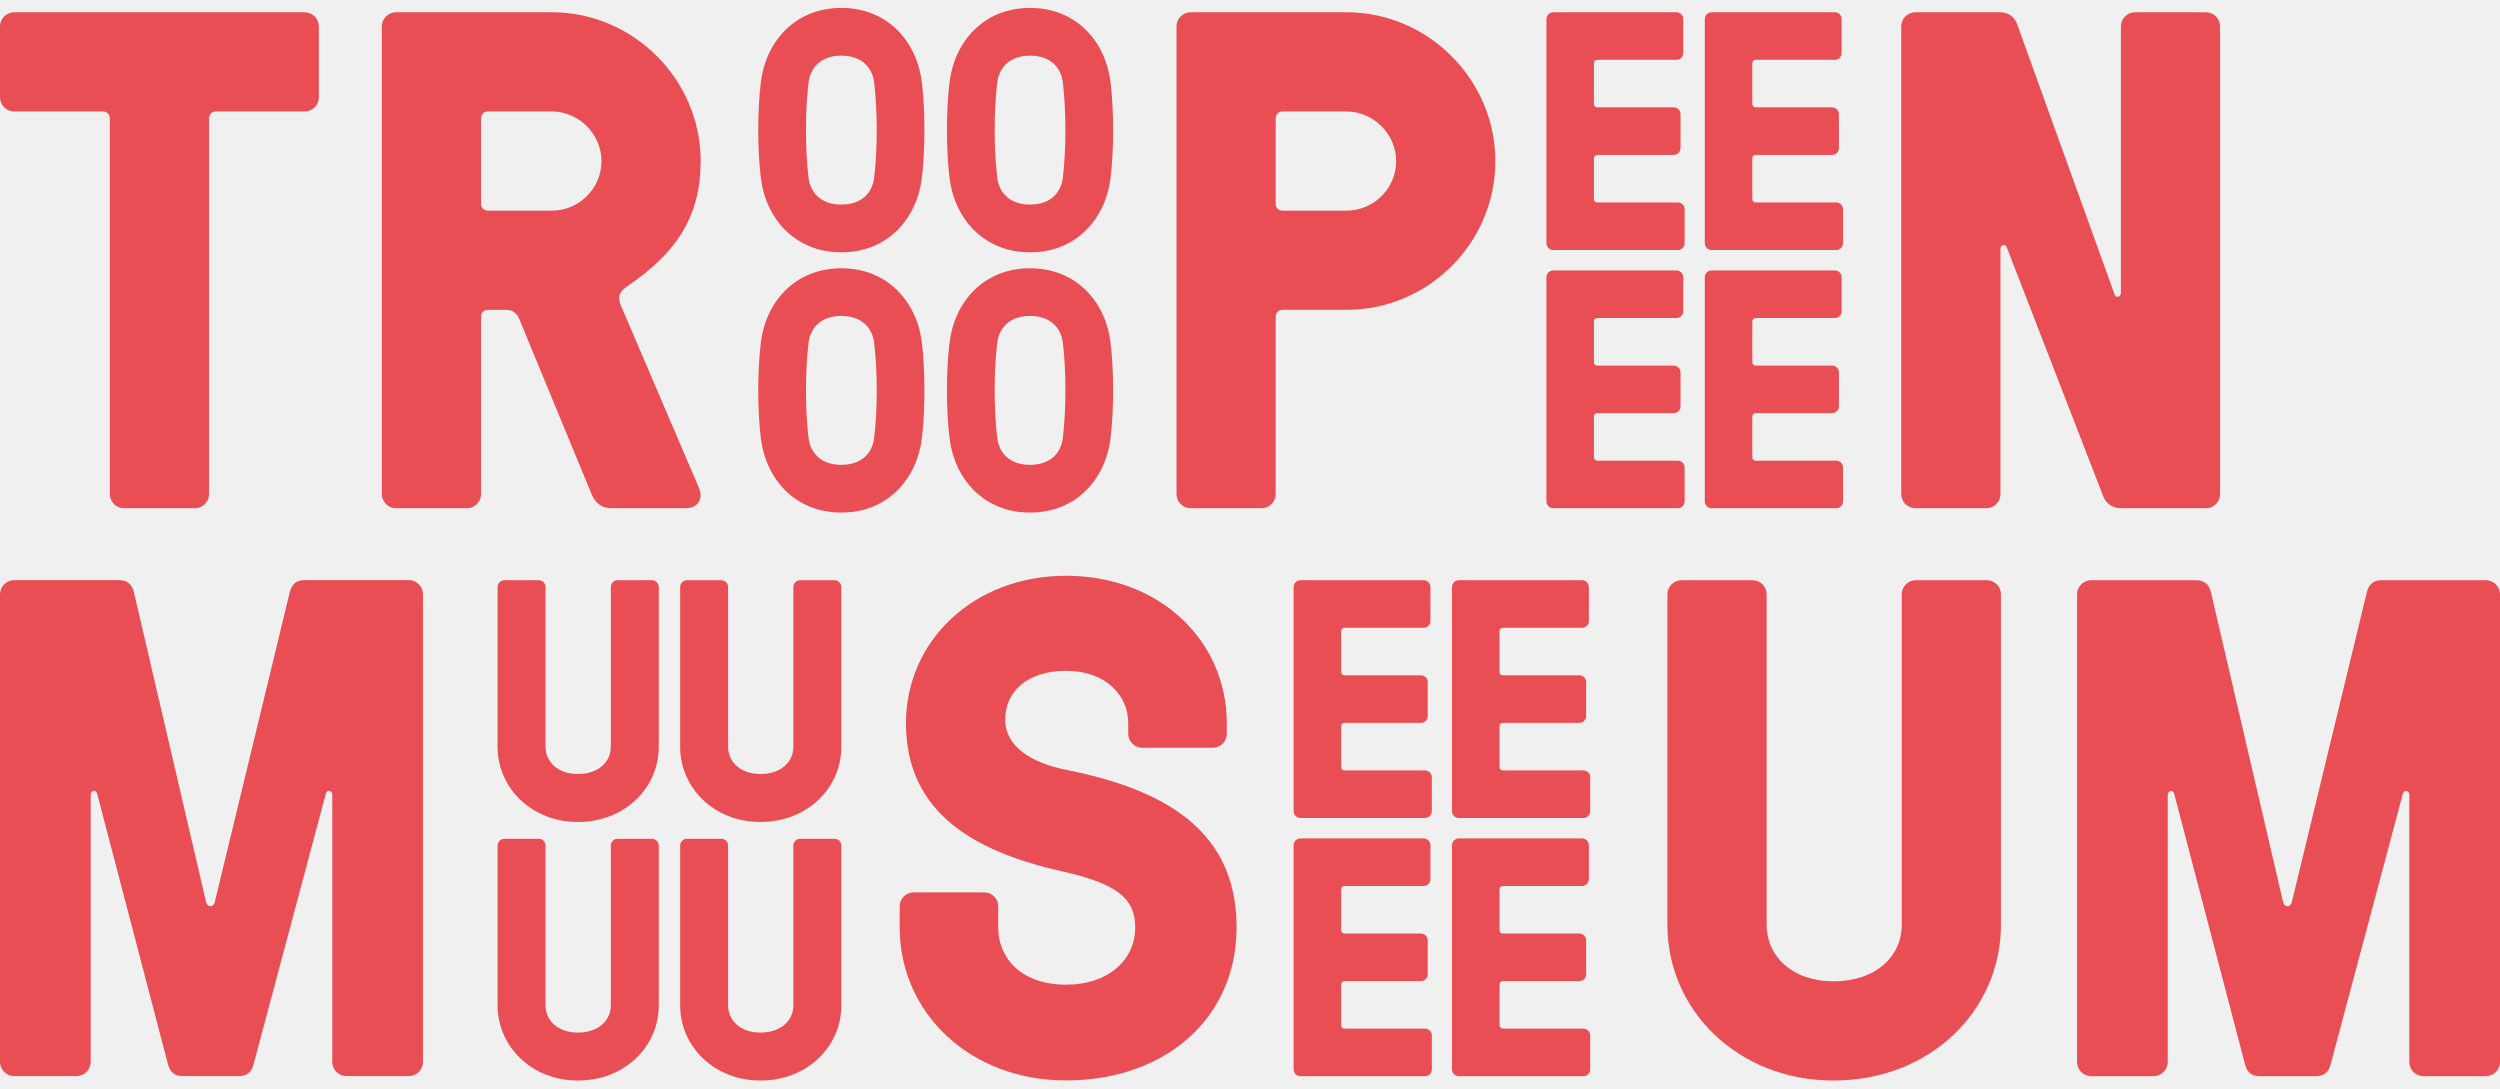
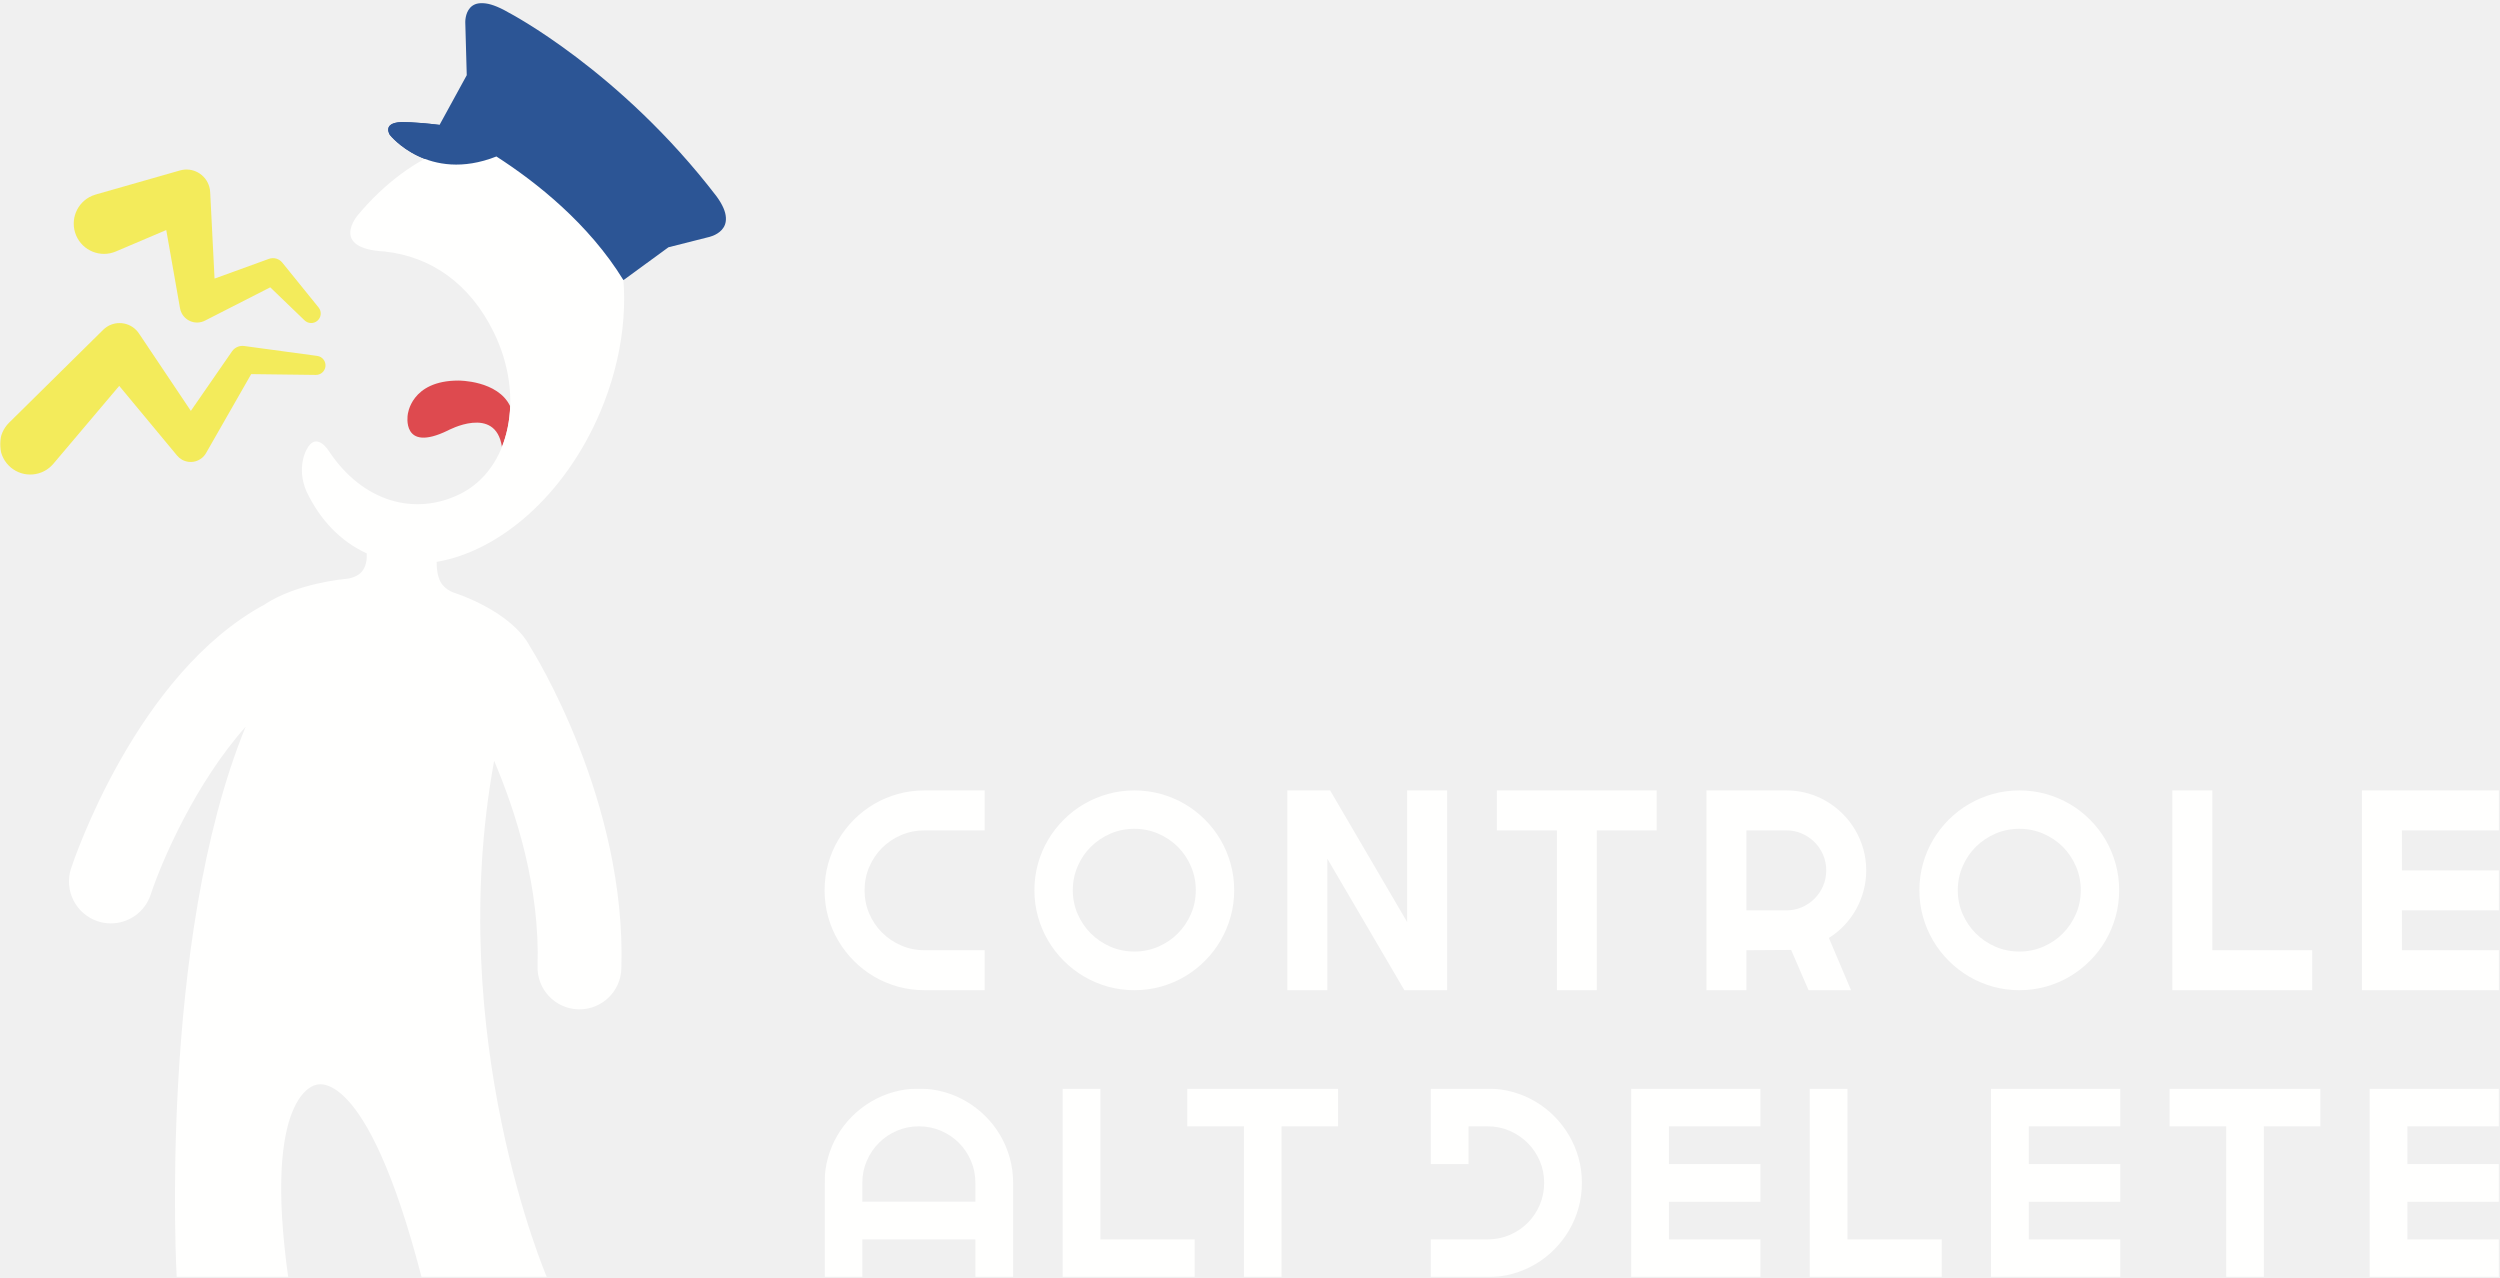
- <svg xmlns="http://www.w3.org/2000/svg" viewBox="0 0 2036.175 873.6" height="64" width="147" xml:space="preserve" version="1.1" id="svg4155">
-   <defs id="defs4159" />
-   <g transform="matrix(1.25,0,0,-1.25,0,873.6)" id="g4163">
-     <g transform="scale(0.111043,0.111043)" id="g4165">
-       <path id="path4167" style="fill:#e94e55;fill-opacity:1;fill-rule:nonzero;stroke:none" d="m 1209.73,1044.64 c 8.34,-29.12 41.58,-29.12 49.92,0 l 440.64,1820.89 c 12.48,49.9 41.58,70.69 87.32,70.69 l 611.11,0 c 45.72,0 83.13,-37.44 83.13,-83.15 l 0,-2743.824 c 0,-45.695 -37.41,-83.156 -83.13,-83.156 l -365.85,0 c -45.73,0 -83.16,37.461 -83.16,83.156 l 0,1567.254 c 0,25 -29.07,33.25 -37.41,8.34 L 1488.27,96.793 c -12.47,-49.918 -41.55,-70.703 -87.3,-70.703 l -328.43,0 c -45.7,0 -74.825,20.785 -87.282,70.703 L 569.527,1684.84 c -8.316,24.91 -37.41,16.66 -37.41,-8.34 l 0,-1567.254 c 0,-45.695 -37.41,-83.156 -83.16,-83.156 l -365.832,0 C 37.41,26.09 0,63.551 0,109.246 L 0,2853.07 c 0,45.71 37.41,83.15 83.125,83.15 l 615.277,0 c 45.75,0 74.825,-20.79 87.293,-70.69 L 1209.73,1044.64" />
-       <path id="path4169" style="fill:#e94e55;fill-opacity:1;fill-rule:nonzero;stroke:none" d="m 6234.65,1226.87 c -512.64,114.84 -918.68,340.37 -918.68,869.5 0,483.95 397.83,865.38 939.19,865.38 549.59,0 943.32,-381.43 943.32,-865.38 l 0,-61.55 c 0,-45.14 -36.91,-82.03 -82.03,-82.03 l -414.22,0 c -45.12,0 -82.03,36.89 -82.03,82.03 l 0,61.55 c 0,164 -131.24,307.58 -365.04,307.58 -229.64,0 -356.82,-123.07 -356.82,-287.07 0,-155.87 151.77,-254.34 365.04,-295.37 570.11,-114.84 992.53,-352.67 992.53,-922.733 0,-533.172 -418.36,-898.211 -1000.75,-898.211 -565.96,0 -976.11,397.821 -976.11,898.211 l 0,123.003 c 0,45.17 36.92,82.03 82.04,82.03 l 414.23,0 c 45.13,0 82.06,-36.86 82.06,-82.03 l 0,-123.003 c 0,-188.656 143.51,-336.371 397.78,-336.371 246.09,0 406.07,143.563 406.07,336.371 0,176.313 -118.96,258.343 -426.58,328.093" />
-       <path id="path4171" style="fill:#e94e55;fill-opacity:1;fill-rule:nonzero;stroke:none" d="m 3865.43,1958.05 c 0,-241.37 -199.55,-440.92 -474.81,-440.92 -271.39,0 -470.87,199.55 -470.87,440.92 l 0,937.7 c 0,21.91 17.95,39.92 39.91,39.92 l 201.49,0 c 21.94,0 39.89,-18.01 39.89,-39.92 l 0,-937.7 c 0,-87.8 71.84,-159.64 189.58,-159.64 121.66,0 193.45,71.84 193.45,159.64 l 0,937.7 c 0,21.91 18,39.92 39.93,39.92 l 201.54,0 c 21.89,0 39.89,-18.01 39.89,-39.92 l 0,-937.7" />
-       <path id="path4173" style="fill:#e94e55;fill-opacity:1;fill-rule:nonzero;stroke:none" d="m 4936.7,1958.05 c 0,-241.37 -199.55,-440.92 -474.83,-440.92 -271.37,0 -470.87,199.55 -470.87,440.92 l 0,937.7 c 0,21.91 17.95,39.92 39.92,39.92 l 201.5,0 c 21.94,0 39.89,-18.01 39.89,-39.92 l 0,-937.7 c 0,-87.8 71.84,-159.64 189.56,-159.64 121.68,0 193.47,71.84 193.47,159.64 l 0,937.7 c 0,21.91 18,39.92 39.93,39.92 l 201.52,0 c 21.92,0 39.91,-18.01 39.91,-39.92 l 0,-937.7" />
-       <path id="path4175" style="fill:#e94e55;fill-opacity:1;fill-rule:nonzero;stroke:none" d="M 3865.43,440.918 C 3865.43,199.543 3665.88,0 3390.62,0 3119.23,0 2919.75,199.543 2919.75,440.918 l 0,937.722 c 0,21.88 17.95,39.88 39.91,39.88 l 201.49,0 c 21.94,0 39.89,-18 39.89,-39.88 l 0,-937.722 c 0,-87.801 71.84,-159.629 189.58,-159.629 121.66,0 193.45,71.828 193.45,159.629 l 0,937.722 c 0,21.88 18,39.88 39.93,39.88 l 201.54,0 c 21.89,0 39.89,-18 39.89,-39.88 l 0,-937.722" />
-       <path id="path4177" style="fill:#e94e55;fill-opacity:1;fill-rule:nonzero;stroke:none" d="M 4936.7,440.918 C 4936.7,199.543 4737.15,0 4461.87,0 4190.5,0 3991,199.543 3991,440.918 l 0,937.722 c 0,21.88 17.95,39.88 39.92,39.88 l 201.5,0 c 21.94,0 39.89,-18 39.89,-39.88 l 0,-937.722 c 0,-87.801 71.84,-159.629 189.56,-159.629 121.68,0 193.47,71.828 193.47,159.629 l 0,937.722 c 0,21.88 18,39.88 39.93,39.88 l 201.52,0 c 21.92,0 39.91,-18 39.91,-39.88 l 0,-937.722" />
-       <path id="path4179" style="fill:#e94e55;fill-opacity:1;fill-rule:nonzero;stroke:none" d="m 13397.4,1044.07 c 8.2,-29.12 41.5,-29.12 49.8,0 l 440.8,1820.88 c 12.4,49.92 41.6,70.72 87.2,70.72 l 611.1,0 c 45.7,0 83.2,-37.46 83.2,-83.17 l 0,-2743.82 c 0,-45.711 -37.5,-83.157 -83.2,-83.157 l -365.8,0 c -45.7,0 -83.2,37.445 -83.2,83.157 l 0,1567.27 c 0,24.97 -29,33.24 -37.4,8.32 l -424,-1588.036 c -12.5,-49.918 -41.5,-70.711 -87.3,-70.711 l -328.4,0 c -45.8,0 -74.9,20.793 -87.4,70.711 L 12757.2,1684.27 c -8.4,24.92 -37.4,16.65 -37.4,-8.32 l 0,-1567.27 c 0,-45.711 -37.5,-83.157 -83.2,-83.157 l -365.9,0 c -45.6,0 -83.1,37.445 -83.1,83.157 l 0,2743.82 c 0,45.71 37.5,83.17 83.1,83.17 l 615.3,0 c 45.8,0 74.8,-20.8 87.4,-70.72 l 424,-1820.88" />
-       <path id="path4181" style="fill:#e94e55;fill-opacity:1;fill-rule:nonzero;stroke:none" d="M 11741,912.512 C 11741,412.957 11328.1,0 10758.4,0 10196.9,0 9783.96,412.957 9783.96,912.512 l 0,1940.558 c 0,45.46 37.2,82.6 82.67,82.6 l 417.07,0 c 45.3,0 82.5,-37.14 82.5,-82.6 l 0,-1940.558 c 0,-181.641 148.6,-330.285 392.2,-330.285 251.8,0 400.5,148.644 400.5,330.285 l 0,1940.558 c 0,45.46 37.2,82.6 82.6,82.6 l 417.1,0 c 45.3,0 82.4,-37.14 82.4,-82.6 l 0,-1940.558" />
-       <path id="path4183" style="fill:#e94e55;fill-opacity:1;fill-rule:nonzero;stroke:none" d="m 7869.59,1839.54 c 0,-11.91 8.03,-19.98 19.99,-19.98 l 472.09,0 c 21.92,0 39.89,-17.81 39.89,-39.75 l 0,-199.27 c 0,-21.95 -17.97,-39.97 -39.89,-39.97 l -731.17,0 c -21.99,0 -39.86,18.02 -39.86,39.97 l 0,1315.3 c 0,21.86 17.87,39.83 39.86,39.83 l 723.16,0 c 22.03,0 39.89,-17.97 39.89,-39.83 l 0,-199.42 c 0,-21.8 -17.86,-39.83 -39.89,-39.83 l -464.08,0 c -11.96,0 -19.99,-7.98 -19.99,-19.84 l 0,-239.16 c 0,-12.05 8.03,-19.9 19.99,-19.9 l 448.17,0 c 21.95,0 39.88,-18.03 39.88,-39.98 l 0,-199.27 c 0,-21.88 -17.93,-39.75 -39.88,-39.75 l -448.17,0 c -11.96,0 -19.99,-7.99 -19.99,-19.91 l 0,-239.24" />
-       <path id="path4185" style="fill:#e94e55;fill-opacity:1;fill-rule:nonzero;stroke:none" d="m 8798.96,1839.54 c 0,-11.91 8,-19.98 19.98,-19.98 l 472.24,0 c 21.97,0 39.89,-17.81 39.89,-39.75 l 0,-199.27 c 0,-21.95 -17.92,-39.97 -39.89,-39.97 l -731.38,0 c -21.88,0 -39.82,18.02 -39.82,39.97 l 0,1315.3 c 0,21.86 17.94,39.83 39.82,39.83 l 723.45,0 c 22.07,0 39.81,-17.97 39.81,-39.83 l 0,-199.42 c 0,-21.8 -17.74,-39.83 -39.81,-39.83 l -464.31,0 c -11.98,0 -19.98,-7.98 -19.98,-19.84 l 0,-239.16 c 0,-12.05 8,-19.9 19.98,-19.9 l 448.29,0 c 21.97,0 39.89,-18.03 39.89,-39.98 l 0,-199.27 c 0,-21.88 -17.92,-39.75 -39.89,-39.75 l -448.29,0 c -11.98,0 -19.98,-7.99 -19.98,-19.91 l 0,-239.24" />
-       <path id="path4187" style="fill:#e94e55;fill-opacity:1;fill-rule:nonzero;stroke:none" d="m 7869.59,324.434 c 0,-12.004 8.03,-19.911 19.99,-19.911 l 472.09,0 c 21.92,0 39.89,-17.968 39.89,-39.968 l 0,-199.211 c 0,-21.938 -17.97,-39.82 -39.89,-39.82 l -731.17,0 c -21.99,0 -39.86,17.883 -39.86,39.82 l 0,1315.226 c 0,21.95 17.87,40.04 39.86,40.04 l 723.16,0 c 22.03,0 39.89,-18.09 39.89,-40.04 l 0,-199.19 c 0,-21.88 -17.86,-39.82 -39.89,-39.82 l -464.08,0 c -11.96,0 -19.99,-8.08 -19.99,-19.93 l 0,-239.224 c 0,-11.933 8.03,-19.91 19.99,-19.91 l 448.17,0 c 21.95,0 39.88,-17.965 39.88,-39.824 l 0,-199.266 c 0,-21.883 -17.93,-39.84 -39.88,-39.84 l -448.17,0 c -11.96,0 -19.99,-7.914 -19.99,-19.984 l 0,-239.148" />
-       <path id="path4189" style="fill:#e94e55;fill-opacity:1;fill-rule:nonzero;stroke:none" d="m 8798.96,324.434 c 0,-12.004 8,-19.911 19.98,-19.911 l 472.24,0 c 21.97,0 39.89,-17.968 39.89,-39.968 l 0,-199.211 c 0,-21.938 -17.92,-39.82 -39.89,-39.82 l -731.38,0 c -21.88,0 -39.82,17.883 -39.82,39.82 l 0,1315.226 c 0,21.95 17.94,40.04 39.82,40.04 l 723.45,0 c 22.07,0 39.81,-18.09 39.81,-40.04 l 0,-199.19 c 0,-21.88 -17.74,-39.82 -39.81,-39.82 l -464.31,0 c -11.98,0 -19.98,-8.08 -19.98,-19.93 l 0,-239.224 c 0,-11.933 8,-19.91 19.98,-19.91 l 448.29,0 c 21.97,0 39.89,-17.965 39.89,-39.824 l 0,-199.266 c 0,-21.883 -17.92,-39.84 -39.89,-39.84 l -448.29,0 c -11.98,0 -19.98,-7.914 -19.98,-19.984 l 0,-239.148" />
-       <path id="path4191" style="fill:#e94e55;fill-opacity:1;fill-rule:nonzero;stroke:none" d="m 12453.2,3358.13 c -70.7,0 -99.7,37.38 -112.2,70.63 l -565.5,1459.19 c -8.2,24.95 -37.3,16.66 -37.3,-8.3 l 0,-1438.36 c 0,-45.78 -37.5,-83.16 -83.2,-83.16 l -415.8,0 c -45.7,0 -83.2,37.38 -83.2,83.16 l 0,2743.81 c 0,45.75 37.5,83.16 83.2,83.16 l 494.7,0 c 62.4,0 91.5,-37.41 104,-74.82 l 569.6,-1579.87 c 8.3,-24.97 37.4,-16.63 37.4,8.3 l 0,1563.23 c 0,45.75 37.4,83.16 83.1,83.16 l 415.8,0 c 45.8,0 83.1,-37.41 83.1,-83.16 l 0,-2743.81 c 0,-45.78 -37.3,-83.16 -83.1,-83.16 l -490.6,0" />
-       <path id="path4193" style="fill:#e94e55;fill-opacity:1;fill-rule:nonzero;stroke:none" d="m 7527.02,5686.19 c -24.98,0 -41.58,-16.62 -41.58,-41.55 l 0,-498.9 c 0,-24.96 16.6,-41.59 41.58,-41.59 l 374.17,0 c 158,0 291.01,128.88 291.01,291.03 0,158 -133.01,291.01 -291.01,291.01 l -374.17,0 z m 374.17,582.07 c 478.12,0 873.07,-394.96 873.07,-873.08 0,-482.28 -394.95,-872.97 -873.07,-872.97 l -374.17,0 c -24.98,0 -41.58,-16.58 -41.58,-41.58 l 0,-1039.34 c 0,-45.78 -37.45,-83.16 -83.16,-83.16 l -415.75,0 c -45.71,0 -83.16,37.38 -83.16,83.16 l 0,2743.81 c 0,45.75 37.45,83.16 83.16,83.16 l 914.66,0" />
-       <path id="path4195" style="fill:#e94e55;fill-opacity:1;fill-rule:nonzero;stroke:none" d="m 9352.96,5172.17 c 0,-11.92 7.92,-19.98 19.99,-19.98 l 472.07,0 c 21.88,0 39.89,-17.81 39.89,-39.76 l 0,-199.27 c 0,-21.93 -18.01,-39.96 -39.89,-39.96 l -731.16,0 c -22.06,0 -39.8,18.03 -39.8,39.96 l 0,1315.28 c 0,21.88 17.74,39.82 39.8,39.82 l 723.14,0 c 21.98,0 39.9,-17.94 39.9,-39.82 l 0,-199.4 c 0,-21.82 -17.92,-39.83 -39.9,-39.83 l -464.05,0 c -12.07,0 -19.99,-7.99 -19.99,-19.84 l 0,-239.16 c 0,-12.06 7.92,-19.91 19.99,-19.91 l 448.12,0 c 21.97,0 39.89,-18.02 39.89,-39.98 l 0,-199.26 c 0,-21.87 -17.92,-39.75 -39.89,-39.75 l -448.12,0 c -12.07,0 -19.99,-7.99 -19.99,-19.91 l 0,-239.23" />
-       <path id="path4197" style="fill:#e94e55;fill-opacity:1;fill-rule:nonzero;stroke:none" d="m 10282.3,5172.17 c 0,-11.92 8,-19.98 20,-19.98 l 472.2,0 c 22,0 39.9,-17.81 39.9,-39.76 l 0,-199.27 c 0,-21.93 -17.9,-39.96 -39.9,-39.96 l -731.4,0 c -21.8,0 -39.8,18.03 -39.8,39.96 l 0,1315.28 c 0,21.88 18,39.82 39.8,39.82 l 723.5,0 c 22,0 39.8,-17.94 39.8,-39.82 l 0,-199.4 c 0,-21.82 -17.8,-39.83 -39.8,-39.83 l -464.3,0 c -12,0 -20,-7.99 -20,-19.84 l 0,-239.16 c 0,-12.06 8,-19.91 20,-19.91 l 448.3,0 c 21.9,0 39.8,-18.02 39.8,-39.98 l 0,-199.26 c 0,-21.87 -17.9,-39.75 -39.8,-39.75 l -448.3,0 c -12,0 -20,-7.99 -20,-19.91 l 0,-239.23" />
-       <path id="path4199" style="fill:#e94e55;fill-opacity:1;fill-rule:nonzero;stroke:none" d="m 9352.96,3657.1 c 0,-12.06 7.92,-19.91 19.99,-19.91 l 472.07,0 c 21.88,0 39.89,-17.95 39.89,-39.98 l 0,-199.26 c 0,-21.86 -18.01,-39.82 -39.89,-39.82 l -731.16,0 c -22.06,0 -39.8,17.96 -39.8,39.82 l 0,1315.25 c 0,21.94 17.74,40.04 39.8,40.04 l 723.14,0 c 21.98,0 39.9,-18.1 39.9,-40.04 l 0,-199.16 c 0,-21.88 -17.92,-39.83 -39.9,-39.83 l -464.05,0 c -12.07,0 -19.99,-8.13 -19.99,-19.92 l 0,-239.22 c 0,-11.92 7.92,-19.91 19.99,-19.91 l 448.12,0 c 21.97,0 39.89,-17.95 39.89,-39.82 l 0,-199.27 c 0,-21.88 -17.92,-39.83 -39.89,-39.83 l -448.12,0 c -12.07,0 -19.99,-7.99 -19.99,-20.05 l 0,-239.09" />
-       <path id="path4201" style="fill:#e94e55;fill-opacity:1;fill-rule:nonzero;stroke:none" d="m 10282.3,3657.1 c 0,-12.06 8,-19.91 20,-19.91 l 472.2,0 c 22,0 39.9,-17.95 39.9,-39.98 l 0,-199.26 c 0,-21.86 -17.9,-39.82 -39.9,-39.82 l -731.4,0 c -21.8,0 -39.8,17.96 -39.8,39.82 l 0,1315.25 c 0,21.94 18,40.04 39.8,40.04 l 723.5,0 c 22,0 39.8,-18.1 39.8,-40.04 l 0,-199.16 c 0,-21.88 -17.8,-39.83 -39.8,-39.83 l -464.3,0 c -12,0 -20,-8.13 -20,-19.92 l 0,-239.22 c 0,-11.92 8,-19.91 20,-19.91 l 448.3,0 c 21.9,0 39.8,-17.95 39.8,-39.82 l 0,-199.27 c 0,-21.88 -17.9,-39.83 -39.8,-39.83 l -448.3,0 c -12,0 -20,-7.99 -20,-20.05 l 0,-239.09" />
-       <path id="path4203" style="fill:#e94e55;fill-opacity:1;fill-rule:nonzero;stroke:none" d="m 2864.15,5686.23 c -24.95,0 -41.58,-16.66 -41.58,-41.58 l 0,-498.88 c 0,-24.91 16.63,-41.57 41.58,-41.57 l 374.15,0 c 157.98,0 291.01,128.87 291.01,291.05 0,157.91 -133.03,290.98 -291.01,290.98 l -374.15,0 z m 0,-1164.03 c -24.95,0 -41.58,-16.66 -41.58,-41.58 l 0,-1039.33 c 0,-45.78 -37.41,-83.16 -83.12,-83.16 l -415.75,0 c -45.71,0 -83.13,37.38 -83.13,83.16 l 0,2743.82 c 0,45.7 37.42,83.15 83.13,83.15 l 914.6,0 c 478.08,0 873.01,-394.92 873.01,-873.01 0,-320.17 -137.16,-536.32 -432.35,-735.81 -58.19,-41.59 -54.04,-74.91 -24.95,-137.24 l 444.84,-1039.33 c 29.08,-62.3 4.16,-124.74 -78.99,-124.74 l -428.19,0 c -66.53,0 -99.78,33.32 -120.57,83.16 l -424.05,1026.87 c -8.28,20.72 -29.07,54.04 -74.82,54.04 l -108.08,0" />
-       <path id="path4205" style="fill:#e94e55;fill-opacity:1;fill-rule:nonzero;stroke:none" d="m 5129.51,5298.73 c 19.81,166.84 19.81,389.32 0,556.16 -10.02,87.31 -71.51,158.88 -192.65,158.88 -121.16,0 -182.79,-71.57 -192.65,-158.88 -19.89,-166.84 -19.89,-389.32 0,-556.16 9.86,-87.37 71.49,-158.89 192.65,-158.89 121.14,0 182.63,71.52 192.65,158.89 z m 280.02,556.16 c 19.82,-166.84 19.82,-389.32 0,-556.16 -27.85,-238.35 -198.64,-438.97 -472.67,-438.97 -274.17,0 -444.97,200.62 -472.75,438.97 -19.88,166.84 -19.88,389.32 0,556.16 27.78,238.35 198.58,438.9 472.75,438.9 274.03,0 444.82,-200.55 472.67,-438.9" />
-       <path id="path4207" style="fill:#e94e55;fill-opacity:1;fill-rule:nonzero;stroke:none" d="m 6236.77,5298.73 c 19.74,166.84 19.74,389.32 0,556.16 -10.01,87.31 -71.51,158.88 -192.73,158.88 -121.08,0 -182.71,-71.57 -192.58,-158.88 -19.95,-166.84 -19.95,-389.32 0,-556.16 9.87,-87.37 71.5,-158.89 192.58,-158.89 121.22,0 182.72,71.52 192.73,158.89 z m 279.95,556.16 c 19.89,-166.84 19.89,-389.32 0,-556.16 -27.78,-238.35 -198.58,-438.97 -472.68,-438.97 -274.09,0 -444.89,200.62 -472.67,438.97 -19.89,166.84 -19.89,389.32 0,556.16 27.78,238.35 198.58,438.9 472.67,438.9 274.1,0 444.9,-200.55 472.68,-438.9" />
-       <path id="path4209" style="fill:#e94e55;fill-opacity:1;fill-rule:nonzero;stroke:none" d="m 5129.51,3771.5 c 19.81,166.84 19.81,389.26 0,556.11 -10.02,87.28 -71.51,158.93 -192.65,158.93 -121.16,0 -182.79,-71.65 -192.65,-158.93 -19.89,-166.85 -19.89,-389.27 0,-556.11 9.86,-87.29 71.49,-158.8 192.65,-158.8 121.14,0 182.63,71.51 192.65,158.8 z m 280.02,556.11 c 19.82,-166.85 19.82,-389.27 0,-556.11 -27.85,-238.34 -198.64,-438.89 -472.67,-438.89 -274.17,0 -444.97,200.55 -472.75,438.89 -19.88,166.84 -19.88,389.26 0,556.11 27.78,238.27 198.58,438.43 472.75,438.43 274.03,0 444.82,-200.16 472.67,-438.43" />
-       <path id="path4211" style="fill:#e94e55;fill-opacity:1;fill-rule:nonzero;stroke:none" d="m 6236.77,3771.5 c 19.74,166.84 19.74,389.26 0,556.11 -10.01,87.28 -71.51,158.93 -192.73,158.93 -121.08,0 -182.71,-71.65 -192.58,-158.93 -19.95,-166.85 -19.95,-389.27 0,-556.11 9.87,-87.29 71.5,-158.8 192.58,-158.8 121.22,0 182.72,71.51 192.73,158.8 z m 279.95,556.11 c 19.89,-166.85 19.89,-389.27 0,-556.11 -27.78,-238.34 -198.58,-438.89 -472.68,-438.89 -274.09,0 -444.89,200.55 -472.67,438.89 -19.89,166.84 -19.89,389.26 0,556.11 27.78,238.27 198.58,438.43 472.67,438.43 274.1,0 444.9,-200.16 472.68,-438.43" />
-       <path id="path4213" style="fill:#e94e55;fill-opacity:1;fill-rule:nonzero;stroke:none" d="m 1226.45,5644.64 0,-2203.35 c 0,-45.78 -37.38,-83.16 -83.16,-83.16 l -415.751,0 c -45.715,0 -83.09,37.38 -83.09,83.16 l 0,2203.35 c 0,24.93 -16.664,41.55 -41.582,41.55 l -519.707,0 C 37.457,5686.19 0,5723.64 0,5769.35 l 0,415.75 c 0,45.75 37.457,83.16 83.16,83.16 l 1704.58,0 c 45.71,0 83.16,-37.41 83.16,-83.16 l 0,-415.75 c 0,-45.71 -37.45,-83.16 -83.16,-83.16 l -519.7,0 c -24.93,0 -41.59,-16.62 -41.59,-41.55" />
+ <svg xmlns="http://www.w3.org/2000/svg" height="259" viewBox="0 0 507 259" width="507">
+   <mask id="a" fill="#fff">
+     <path d="m.227.768h339.549v38.172h-339.549z" fill="#fff" fill-rule="evenodd" />
+   </mask>
+   <mask id="b" fill="#fff">
+     <path d="m.06.628h147.166v258.312h-147.166z" fill="#fff" fill-rule="evenodd" />
+   </mask>
+   <g fill="none" fill-rule="evenodd">
+     <g fill="#fffffe">
+       <g transform="translate(167 220)">
+         <path d="m75.273 39h-26.768v-38.232h7.652v30.581h19.116z" mask="url(#a)" />
+         <path d="m92.899 39h-7.626v-30.58h-11.49v-7.652h30.58v7.652h-11.464z" mask="url(#a)" />
+         <path d="m8.786 15.419c.603-1.395 1.425-2.613 2.465-3.653s2.253-1.857 3.64-2.453c1.386-.595 2.87-.893 4.452-.893s3.071.298 4.466.893c1.395.596 2.612 1.413 3.652 2.453s1.858 2.258 2.453 3.653c.596 1.396.894 2.884.894 4.465v3.811h-22.929v-3.811c0-1.581.302-3.069.907-4.465zm28.993-.613c-.453-1.627-1.098-3.151-1.933-4.573-.836-1.422-1.835-2.71-2.999-3.866-1.164-1.155-2.453-2.151-3.866-2.986-1.413-.836-2.933-1.479-4.559-1.933-1.627-.453-3.32-.68-5.079-.68-1.76 0-3.453.227-5.079.68-1.626.454-3.146 1.097-4.559 1.933-1.413.835-2.702 1.831-3.866 2.986-1.164 1.156-2.164 2.444-3 3.866-.835 1.422-1.48 2.946-1.932 4.573-.454 1.626-.68 3.319-.68 5.078v19.116h7.652v-7.652h22.929v7.652h7.651v-19.116c0-1.759-.227-3.452-.68-5.078z" mask="url(#a)" />
+         <path d="m190.014 39h-26.207v-38.232h26.207v7.652h-18.556v7.652h18.556v7.651h-18.556v7.626h18.556z" mask="url(#a)" />
+         <path d="m226.782 39h-26.768v-38.232h7.652v30.581h19.116z" mask="url(#a)" />
+         <path d="m262.989 39h-26.207v-38.232h26.207v7.652h-18.555v7.652h18.555v7.651h-18.555v7.626h18.555z" mask="url(#a)" />
+         <path d="m292.105 39h-7.625v-30.58h-11.491v-7.652h30.58v7.652h-11.464z" mask="url(#a)" />
+         <path d="m339.776 39h-26.207v-38.232h26.207v7.652h-18.555v7.652h18.555v7.651h-18.555v7.626h18.555z" mask="url(#a)" />
+         <path d="m153.127 14.806c-.454-1.627-1.098-3.147-1.934-4.56-.835-1.413-1.83-2.701-2.985-3.866-1.156-1.164-2.444-2.164-3.866-3-1.422-.835-2.946-1.479-4.572-1.932-1.627-.454-3.32-.68-5.08-.68h-11.517v15.304h7.652v-7.652h3.865c1.582 0 3.07.302 4.466.907 1.395.603 2.614 1.426 3.653 2.465 1.04 1.04 1.857 2.253 2.453 3.64.595 1.386.893 2.87.893 4.452s-.298 3.071-.893 4.466c-.596 1.396-1.413 2.612-2.453 3.653-1.039 1.039-2.258 1.857-3.653 2.452-1.396.596-2.884.894-4.466.894h-11.517v7.651h11.517c1.76 0 3.453-.226 5.08-.68 1.626-.453 3.15-1.097 4.572-1.932 1.422-.836 2.71-1.836 3.866-3 1.155-1.164 2.15-2.453 2.985-3.866.836-1.413 1.48-2.933 1.934-4.559.453-1.626.68-3.319.68-5.079 0-1.759-.227-3.453-.68-5.078" mask="url(#a)" />
+       </g>
+       <path d="m242.507 180.541c0-1.713-.327-3.329-.983-4.85-.655-1.521-1.543-2.841-2.664-3.961-1.12-1.121-2.441-2.008-3.961-2.664-1.521-.655-3.138-.983-4.849-.983-1.73 0-3.352.328-4.862.983-1.514.656-2.834 1.543-3.963 2.664-1.129 1.12-2.021 2.44-2.677 3.961-.655 1.521-.983 3.137-.983 4.85 0 1.712.328 3.318.983 4.822.656 1.502 1.548 2.818 2.677 3.947 1.129 1.13 2.449 2.022 3.963 2.678 1.51.656 3.132.983 4.862.983 1.711 0 3.328-.327 4.849-.983 1.52-.656 2.841-1.548 3.961-2.678 1.121-1.129 2.009-2.445 2.664-3.947.656-1.504.983-3.11.983-4.822zm7.786 0c0 1.857-.24 3.646-.724 5.368-.483 1.721-1.161 3.333-2.035 4.836-.875 1.502-1.93 2.873-3.169 4.112-1.239 1.238-2.605 2.298-4.098 3.182-1.494.883-3.106 1.567-4.836 2.049s-3.523.724-5.381.724-3.647-.242-5.369-.724c-1.721-.482-3.333-1.166-4.835-2.049-1.503-.884-2.874-1.944-4.112-3.182-1.239-1.239-2.299-2.61-3.182-4.112-.884-1.503-1.567-3.115-2.05-4.836-.482-1.722-.724-3.511-.724-5.368 0-1.858.242-3.652.724-5.382.483-1.73 1.166-3.343 2.05-4.836.883-1.493 1.943-2.859 3.182-4.098 1.238-1.238 2.609-2.295 4.112-3.169 1.502-.874 3.114-1.553 4.835-2.035 1.722-.482 3.511-.725 5.369-.725s3.651.243 5.381.725 3.342 1.161 4.836 2.035c1.493.874 2.859 1.931 4.098 3.169 1.239 1.239 2.294 2.605 3.169 4.098.874 1.493 1.552 3.106 2.035 4.836.484 1.73.724 3.524.724 5.382z" />
+       <path d="m293.48 200.812h-8.674l-15.624-26.671v26.671h-8.108v-40.516h8.674l15.624 26.7v-26.7h8.108z" />
+       <path d="m323.827 200.812h-8.08v-32.407h-12.178v-8.109h32.407v8.109h-12.149z" />
+       <path d="m354.173 168.405v16.217h8.109c1.111 0 2.156-.212 3.136-.635.979-.424 1.836-1.003 2.571-1.737.735-.735 1.314-1.597 1.738-2.585.424-.99.636-2.039.636-3.151 0-1.111-.212-2.161-.636-3.15s-1.003-1.85-1.738-2.585-1.592-1.314-2.571-1.738c-.98-.424-2.025-.636-3.136-.636zm0 32.407h-8.108v-40.516h16.217c1.488 0 2.919.194 4.295.58 1.374.386 2.66.932 3.856 1.638 1.196.707 2.289 1.554 3.278 2.543.988.989 1.836 2.087 2.542 3.292.707 1.206 1.253 2.496 1.639 3.871.385 1.374.579 2.806.579 4.294 0 1.394-.174 2.751-.523 4.069-.348 1.318-.847 2.57-1.497 3.757s-1.446 2.279-2.388 3.277c-.941.999-1.996 1.865-3.164 2.599l4.493 10.596h-8.618l-3.531-8.165-9.07.056z" />
+       <path d="m468.915 200.812h-28.366v-40.516h8.108v32.407h20.258z" />
+       <path d="m506.776 200.812h-27.772v-40.516h27.772v8.109h-19.664v8.109h19.664v8.108h-19.664v8.081h19.664z" />
+       <path d="m167.947 185.936c.481 1.724 1.163 3.335 2.049 4.832.885 1.497 1.94 2.863 3.164 4.097 1.225 1.233 2.59 2.292 4.097 3.178 1.507.885 3.121 1.568 4.846 2.048 1.723.481 3.517.721 5.382.721h12.204v-8.109h-12.204c-1.676 0-3.254-.32-4.733-.961-1.478-.64-2.769-1.511-3.871-2.613s-1.968-2.387-2.599-3.856c-.631-1.47-.946-3.042-.946-4.719 0-1.676.315-3.254.946-4.733.631-1.478 1.497-2.768 2.599-3.87s2.393-1.969 3.871-2.599c1.479-.631 3.057-.947 4.733-.947h12.204v-8.109h-12.204c-1.865 0-3.659.241-5.382.721-1.725.48-3.339 1.163-4.846 2.048-1.507.886-2.872 1.945-4.097 3.179-1.224 1.234-2.279 2.599-3.164 4.096-.886 1.498-1.568 3.109-2.049 4.831-.479 1.724-.72 3.519-.72 5.383 0 1.865.241 3.659.72 5.382" />
+       <path d="m421.982 180.541c0-1.713-.328-3.329-.983-4.85-.656-1.521-1.544-2.841-2.664-3.961-1.121-1.121-2.441-2.008-3.961-2.664-1.521-.655-3.139-.983-4.85-.983-1.73 0-3.351.328-4.862.983-1.513.656-2.833 1.543-3.962 2.664-1.129 1.12-2.022 2.44-2.678 3.961-.655 1.521-.983 3.137-.983 4.85 0 1.712.328 3.318.983 4.822.656 1.502 1.549 2.818 2.678 3.947 1.129 1.13 2.449 2.022 3.962 2.678 1.511.656 3.132.983 4.862.983 1.711 0 3.329-.327 4.85-.983 1.52-.656 2.84-1.548 3.961-2.678 1.12-1.129 2.008-2.445 2.664-3.947.655-1.504.983-3.11.983-4.822zm7.786 0c0 1.857-.241 3.646-.725 5.368-.482 1.721-1.16 3.333-2.035 4.836-.874 1.502-1.93 2.873-3.168 4.112-1.239 1.238-2.605 2.298-4.099 3.182-1.494.883-3.106 1.567-4.836 2.049s-3.523.724-5.381.724c-1.857 0-3.647-.242-5.369-.724-1.72-.482-3.333-1.166-4.835-2.049-1.503-.884-2.873-1.944-4.112-3.182-1.238-1.239-2.299-2.61-3.182-4.112-.884-1.503-1.567-3.115-2.049-4.836-.483-1.722-.724-3.511-.724-5.368 0-1.858.241-3.652.724-5.382.482-1.73 1.165-3.343 2.049-4.836.883-1.493 1.944-2.859 3.182-4.098 1.239-1.238 2.609-2.295 4.112-3.169 1.502-.874 3.115-1.553 4.835-2.035 1.722-.482 3.512-.725 5.369-.725 1.858 0 3.651.243 5.381.725s3.342 1.161 4.836 2.035 2.86 1.931 4.099 3.169c1.238 1.239 2.294 2.605 3.168 4.098.875 1.493 1.553 3.106 2.035 4.836.484 1.73.725 3.524.725 5.382z" />
    </g>
+     <path d="m100.675 31.733c-13.808 5.443-21.591-4.351-21.591-4.351s-1.661-2.428 2.253-2.623c0 0 2.592-.071 7.804.571 0 0 4.937 2.153 11.534 6.403" fill="#2b4d8f" />
+     <path d="m92.968 77.178c-9.697 0-10.283 6.948-10.283 6.948s-1.316 7.76 8.118 3.188c0 0 9.705-5.284 10.99 3.316.998-2.513 1.571-5.303 1.673-8.246-2.525-5.275-10.498-5.206-10.498-5.206" fill="#de4a4f" />
+     <path d="m23.492 50.999 10.224-4.347 2.713 15.41.08.465c.06.329.168.656.328.97.881 1.726 2.994 2.411 4.72 1.531l13.25-6.758 6.959 6.702c.693.669 1.793.732 2.561.111.831-.673.96-1.892.287-2.723l-7.37-9.108c-.632-.778-1.712-1.114-2.708-.752l-.309.111-10.717 3.887-.887-17.554c-.02-.349-.079-.727-.179-1.077-.729-2.552-3.388-4.03-5.94-3.301l-.603.172-16.496 4.712c-.229.067-.491.157-.715.253-3.12 1.326-4.573 4.93-3.247 8.049s4.93 4.573 8.049 3.247" fill="#f3eb5b" mask="url(#b)" />
+     <path d="m64.337 72.179-14.829-2.01c-.923-.124-1.885.263-2.452 1.082l-8.352 12.076-10.53-15.711c-.159-.235-.356-.48-.563-.689-1.833-1.858-4.826-1.877-6.684-.044l-19.103 18.858c-.126.126-.257.265-.374.404-2.187 2.585-1.864 6.454.722 8.641s6.454 1.863 8.641-.722l13.368-15.807 11.507 13.863.231.28c.266.318.592.595.974.813 1.721.984 3.914.386 4.898-1.336l9.149-16.007 13.113.163c.965.013 1.81-.695 1.943-1.676.143-1.059-.599-2.034-1.659-2.178" fill="#f3eb5b" mask="url(#b)" />
+     <path d="m92.46 120.336c-2.986-.923-3.428-3.065-3.428-3.065s-.481-.937-.472-3.325c12.859-2.191 26.008-13.581 33.126-30.292 9.709-22.795 4.519-46.836-11.591-53.697-12.038-5.128-26.762.792-37.488 13.622 0 0-5.954 6.812 5.368 7.424 9.393 1.013 17.286 6.468 22.137 16.334 6.451 13.122 3.389 27.835-6.838 32.863-9.127 4.488-19.731 1.652-26.632-8.798 0 0-2.537-4.113-4.498-.163 0 0-2.07 3.624 0 8.399 2.703 5.706 6.859 10.146 12.287 12.618l-.067-.007c.178 2.25-.791 3.413-.791 3.413s-.832 1.525-3.553 1.749c0 0-9.74.835-16.284 5.127l-.002.017c-26.041 13.966-38.788 51.931-39.32 53.551-1.467 4.46.959 9.263 5.417 10.73.882.29 1.778.428 2.658.428 3.572 0 6.896-2.269 8.073-5.846 2.241-6.811 9.099-22.629 19.255-34.038-17.836 43.527-13.983 111.62-13.983 111.62h22.615c-5.213-37.261 5.538-38.951 5.538-38.951s10.161-4.88 21.502 38.951h25.412s-20.928-48.544-10.692-104.709c4.474 10.522 9.314 25.753 8.809 41.635-.149 4.692 3.533 8.617 8.225 8.766.092.003.184.004.276.004 4.569 0 8.344-3.63 8.49-8.229 1.081-33.966-17.744-64.128-18.547-65.396-3.771-7.124-15.002-10.735-15.002-10.735" fill="#fffffe" mask="url(#b)" />
+     <path d="m145.322 39.828c-19.567-25.546-42.172-37.281-42.172-37.281-9.065-5.271-8.791 1.988-8.791 1.988l.298 10.713-5.516 10.082h.001-.001c-5.212-.642-7.804-.571-7.804-.571-3.914.194-2.253 2.623-2.253 2.623s7.782 9.793 21.587 4.352c8.111 5.225 18.726 13.614 25.764 25.078l9.125-6.664 8.045-2.035s6.842-1.264 1.717-8.285" fill="#2c5595" mask="url(#b)" />
  </g>
</svg>
